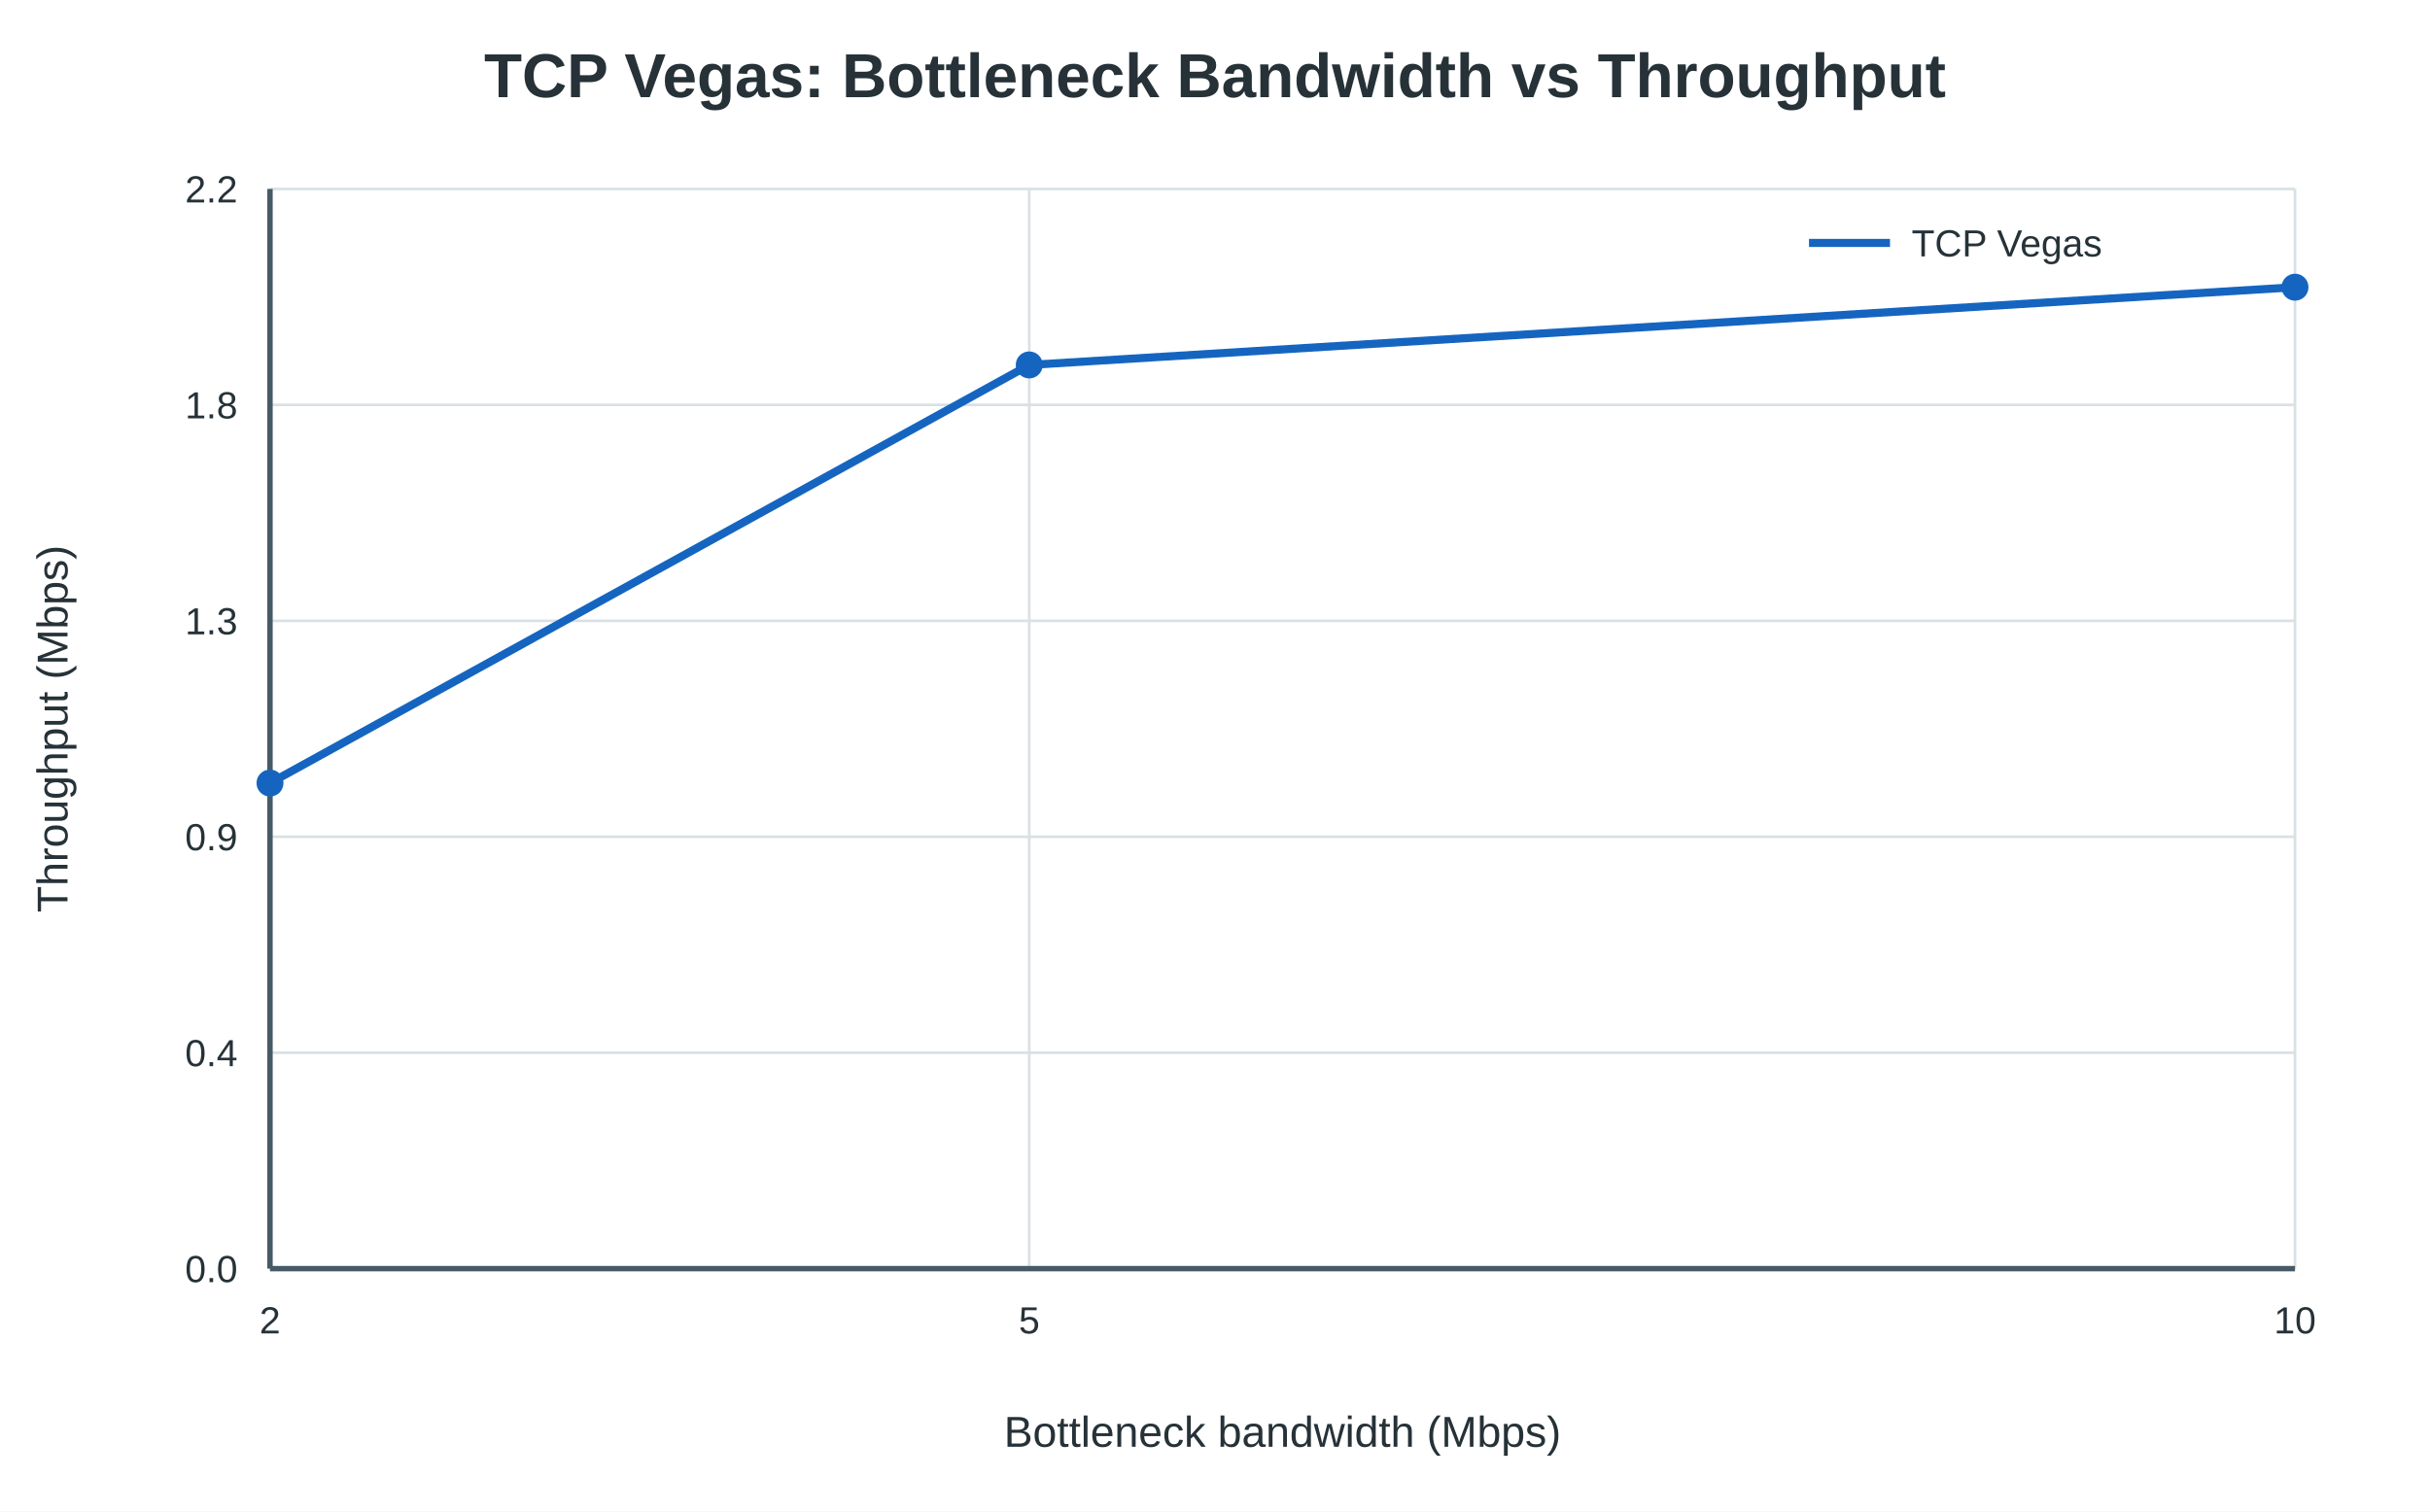
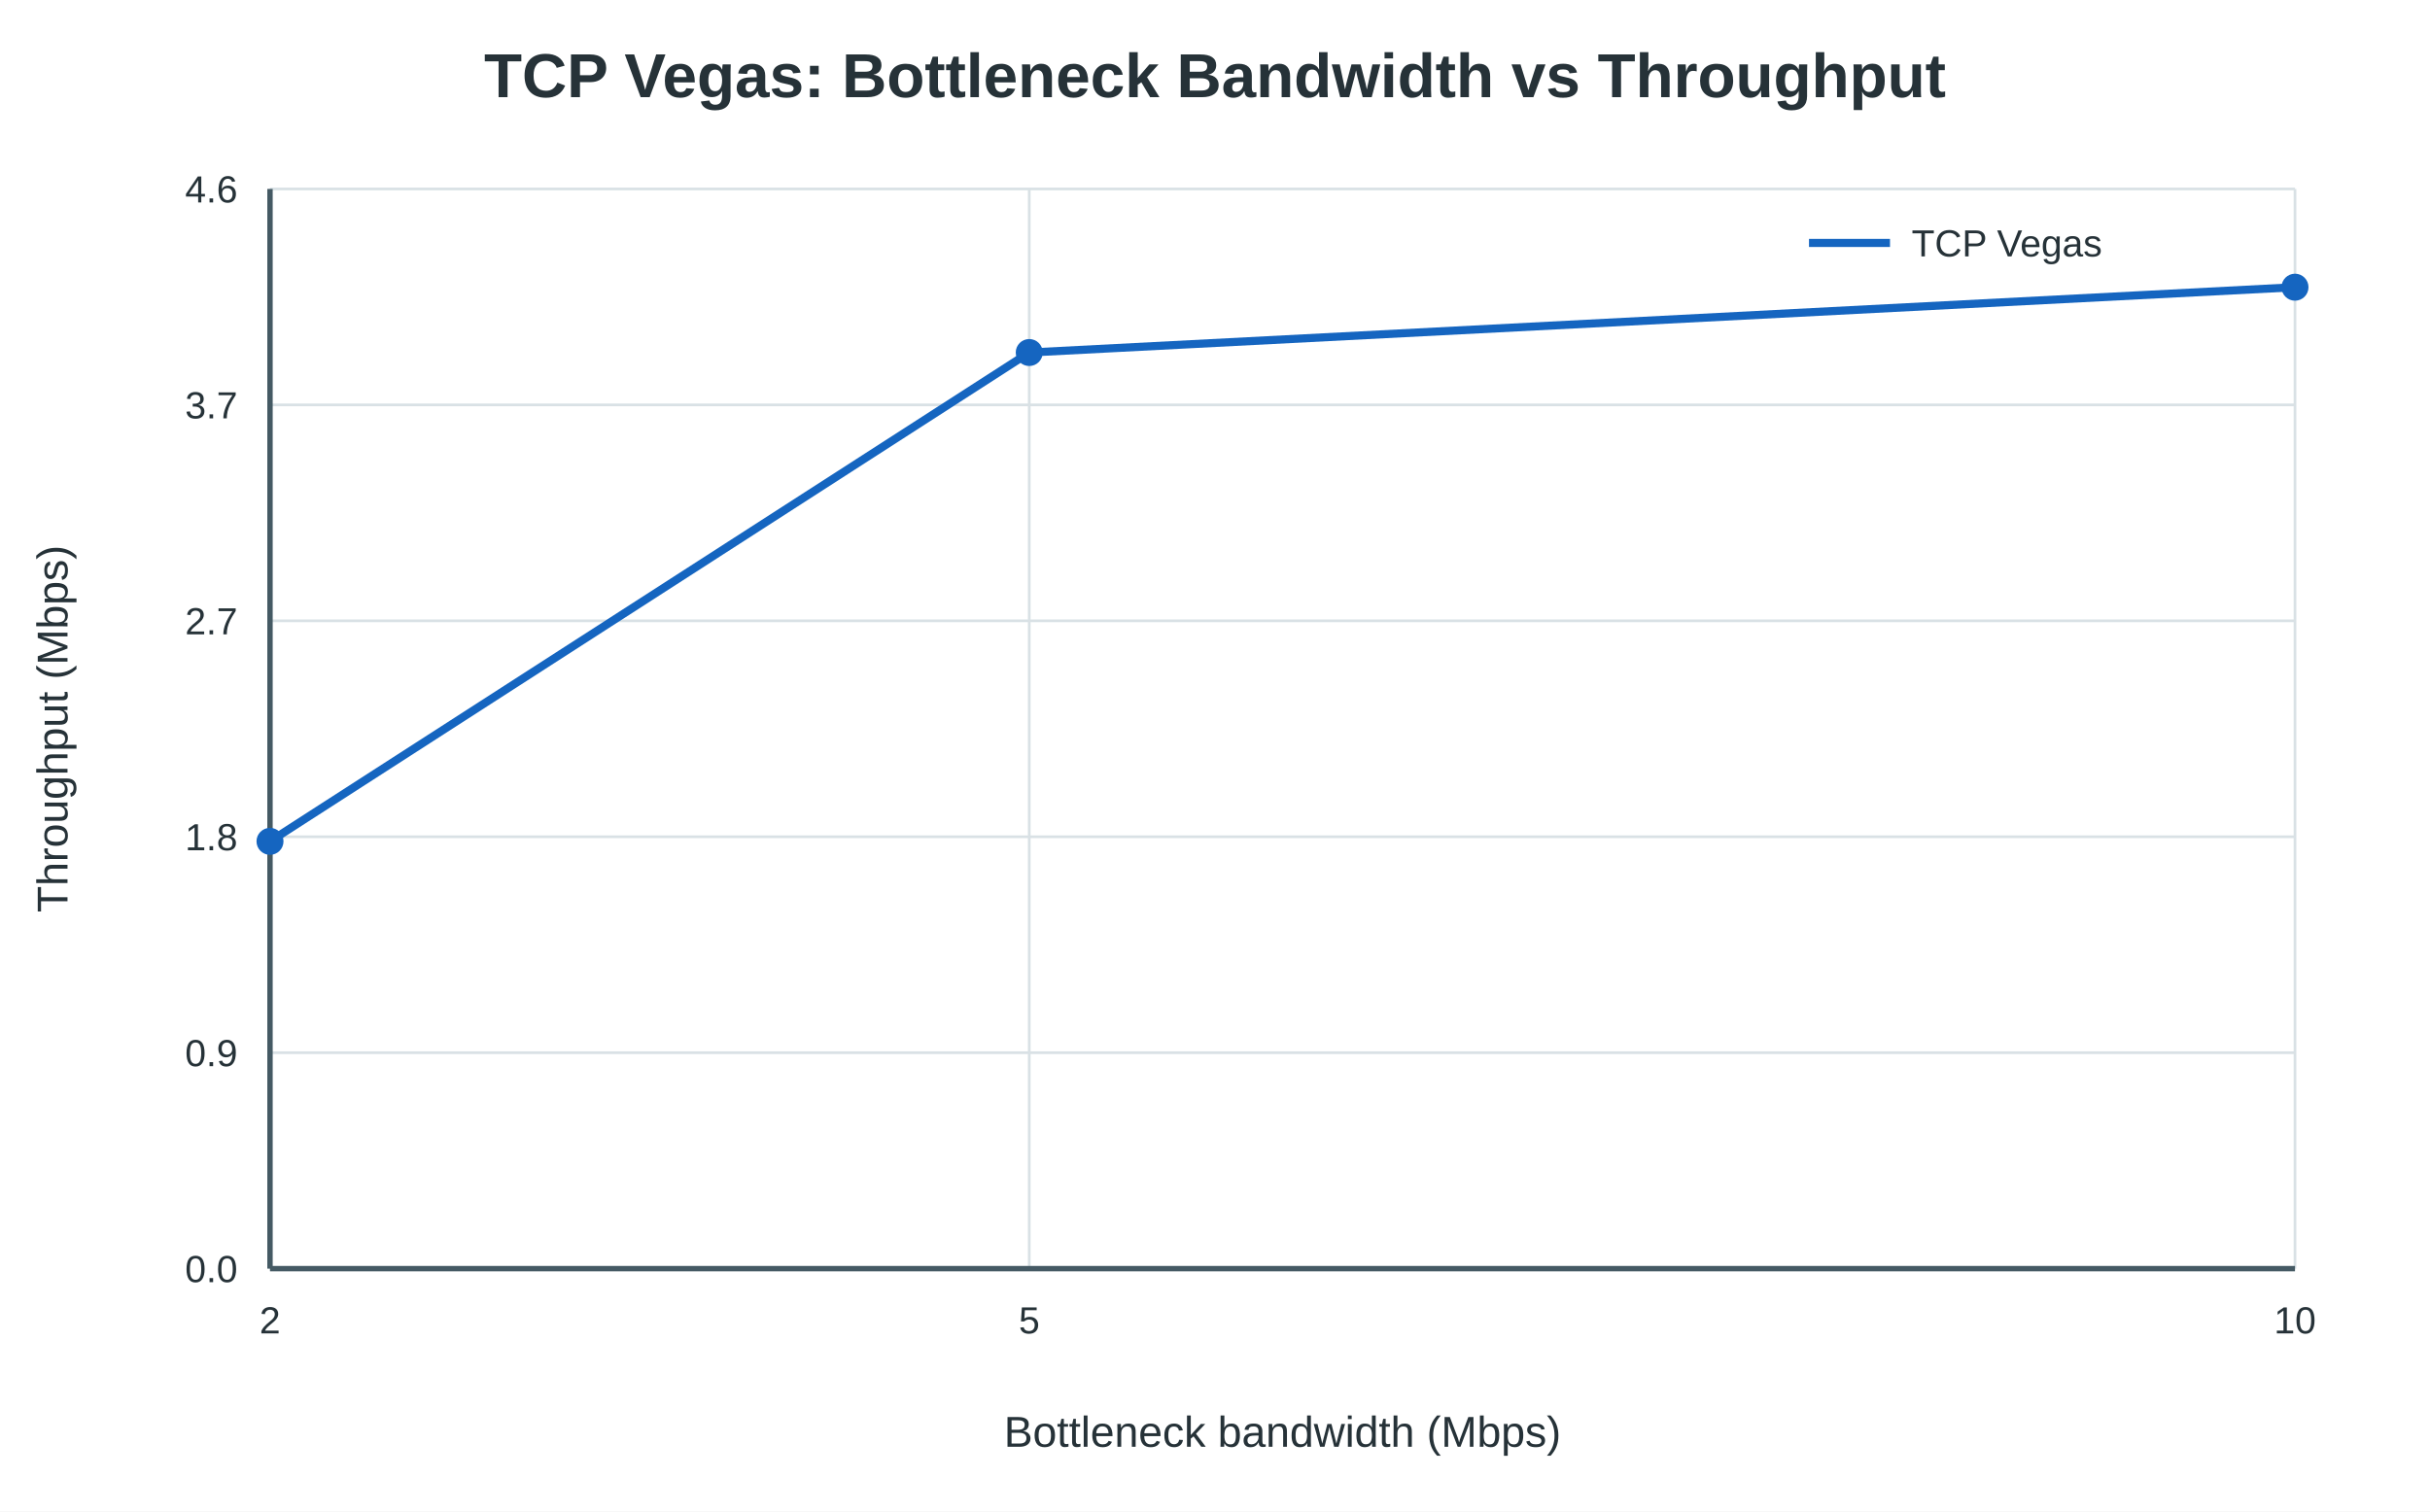
<svg xmlns="http://www.w3.org/2000/svg" width="900" height="560" viewBox="0 0 900 560">
  <rect width="100%" height="100%" fill="white" />
  <style>text{font-family:Arial,sans-serif;fill:#263238}.grid{stroke:#d9e1e5;stroke-width:1}.axis{stroke:#455a64;stroke-width:2}.tick{font-size:14px}.title{font-size:23px;font-weight:bold}.label{font-size:16px}.legend{font-size:14px}</style>
  <text class="title" x="450.0" y="36" text-anchor="middle">TCP Vegas: Bottleneck Bandwidth vs Throughput</text>
  <line class="grid" x1="100" y1="470.0" x2="850" y2="470.0" />
  <text class="tick" x="88" y="475.0" text-anchor="end">0.0</text>
  <line class="grid" x1="100" y1="390.0" x2="850" y2="390.0" />
-   <text class="tick" x="88" y="395.0" text-anchor="end">0.4</text>
+   <text class="tick" x="88" y="395.0" text-anchor="end">0.9</text>
  <line class="grid" x1="100" y1="310.0" x2="850" y2="310.0" />
-   <text class="tick" x="88" y="315.0" text-anchor="end">0.9</text>
+   <text class="tick" x="88" y="315.0" text-anchor="end">1.8</text>
  <line class="grid" x1="100" y1="230.0" x2="850" y2="230.0" />
-   <text class="tick" x="88" y="235.0" text-anchor="end">1.3</text>
+   <text class="tick" x="88" y="235.0" text-anchor="end">2.7</text>
  <line class="grid" x1="100" y1="150.0" x2="850" y2="150.0" />
-   <text class="tick" x="88" y="155.0" text-anchor="end">1.8</text>
+   <text class="tick" x="88" y="155.0" text-anchor="end">3.7</text>
  <line class="grid" x1="100" y1="70.0" x2="850" y2="70.0" />
-   <text class="tick" x="88" y="75.0" text-anchor="end">2.2</text>
+   <text class="tick" x="88" y="75.0" text-anchor="end">4.6</text>
  <line class="grid" x1="100.0" y1="70" x2="100.0" y2="470" />
  <text class="tick" x="100.0" y="494" text-anchor="middle">2</text>
  <line class="grid" x1="381.2" y1="70" x2="381.2" y2="470" />
  <text class="tick" x="381.2" y="494" text-anchor="middle">5</text>
  <line class="grid" x1="850.0" y1="70" x2="850.0" y2="470" />
  <text class="tick" x="850.0" y="494" text-anchor="middle">10</text>
  <line class="axis" x1="100" y1="70" x2="100" y2="470" />
  <line class="axis" x1="100" y1="470" x2="850" y2="470" />
  <text class="label" x="475.0" y="536" text-anchor="middle">Bottleneck bandwidth (Mbps)</text>
  <text class="label" x="25" y="270.0" text-anchor="middle" transform="rotate(-90 25 270.0)">Throughput (Mbps)</text>
-   <polyline fill="none" stroke="#1565c0" stroke-width="3" points="100.0,290.1 381.2,135.2 850.0,106.4" />
-   <circle cx="100.0" cy="290.1" r="5" fill="#1565c0" />
-   <circle cx="381.2" cy="135.2" r="5" fill="#1565c0" />
+   <polyline fill="none" stroke="#1565c0" stroke-width="3" points="100.0,311.7 381.2,130.6 850.0,106.4" />
+   <circle cx="100.0" cy="311.7" r="5" fill="#1565c0" />
+   <circle cx="381.2" cy="130.6" r="5" fill="#1565c0" />
  <circle cx="850.0" cy="106.4" r="5" fill="#1565c0" />
  <line x1="670" y1="90" x2="700" y2="90" stroke="#1565c0" stroke-width="3" />
  <text class="legend" x="708" y="95">TCP Vegas</text>
</svg>
